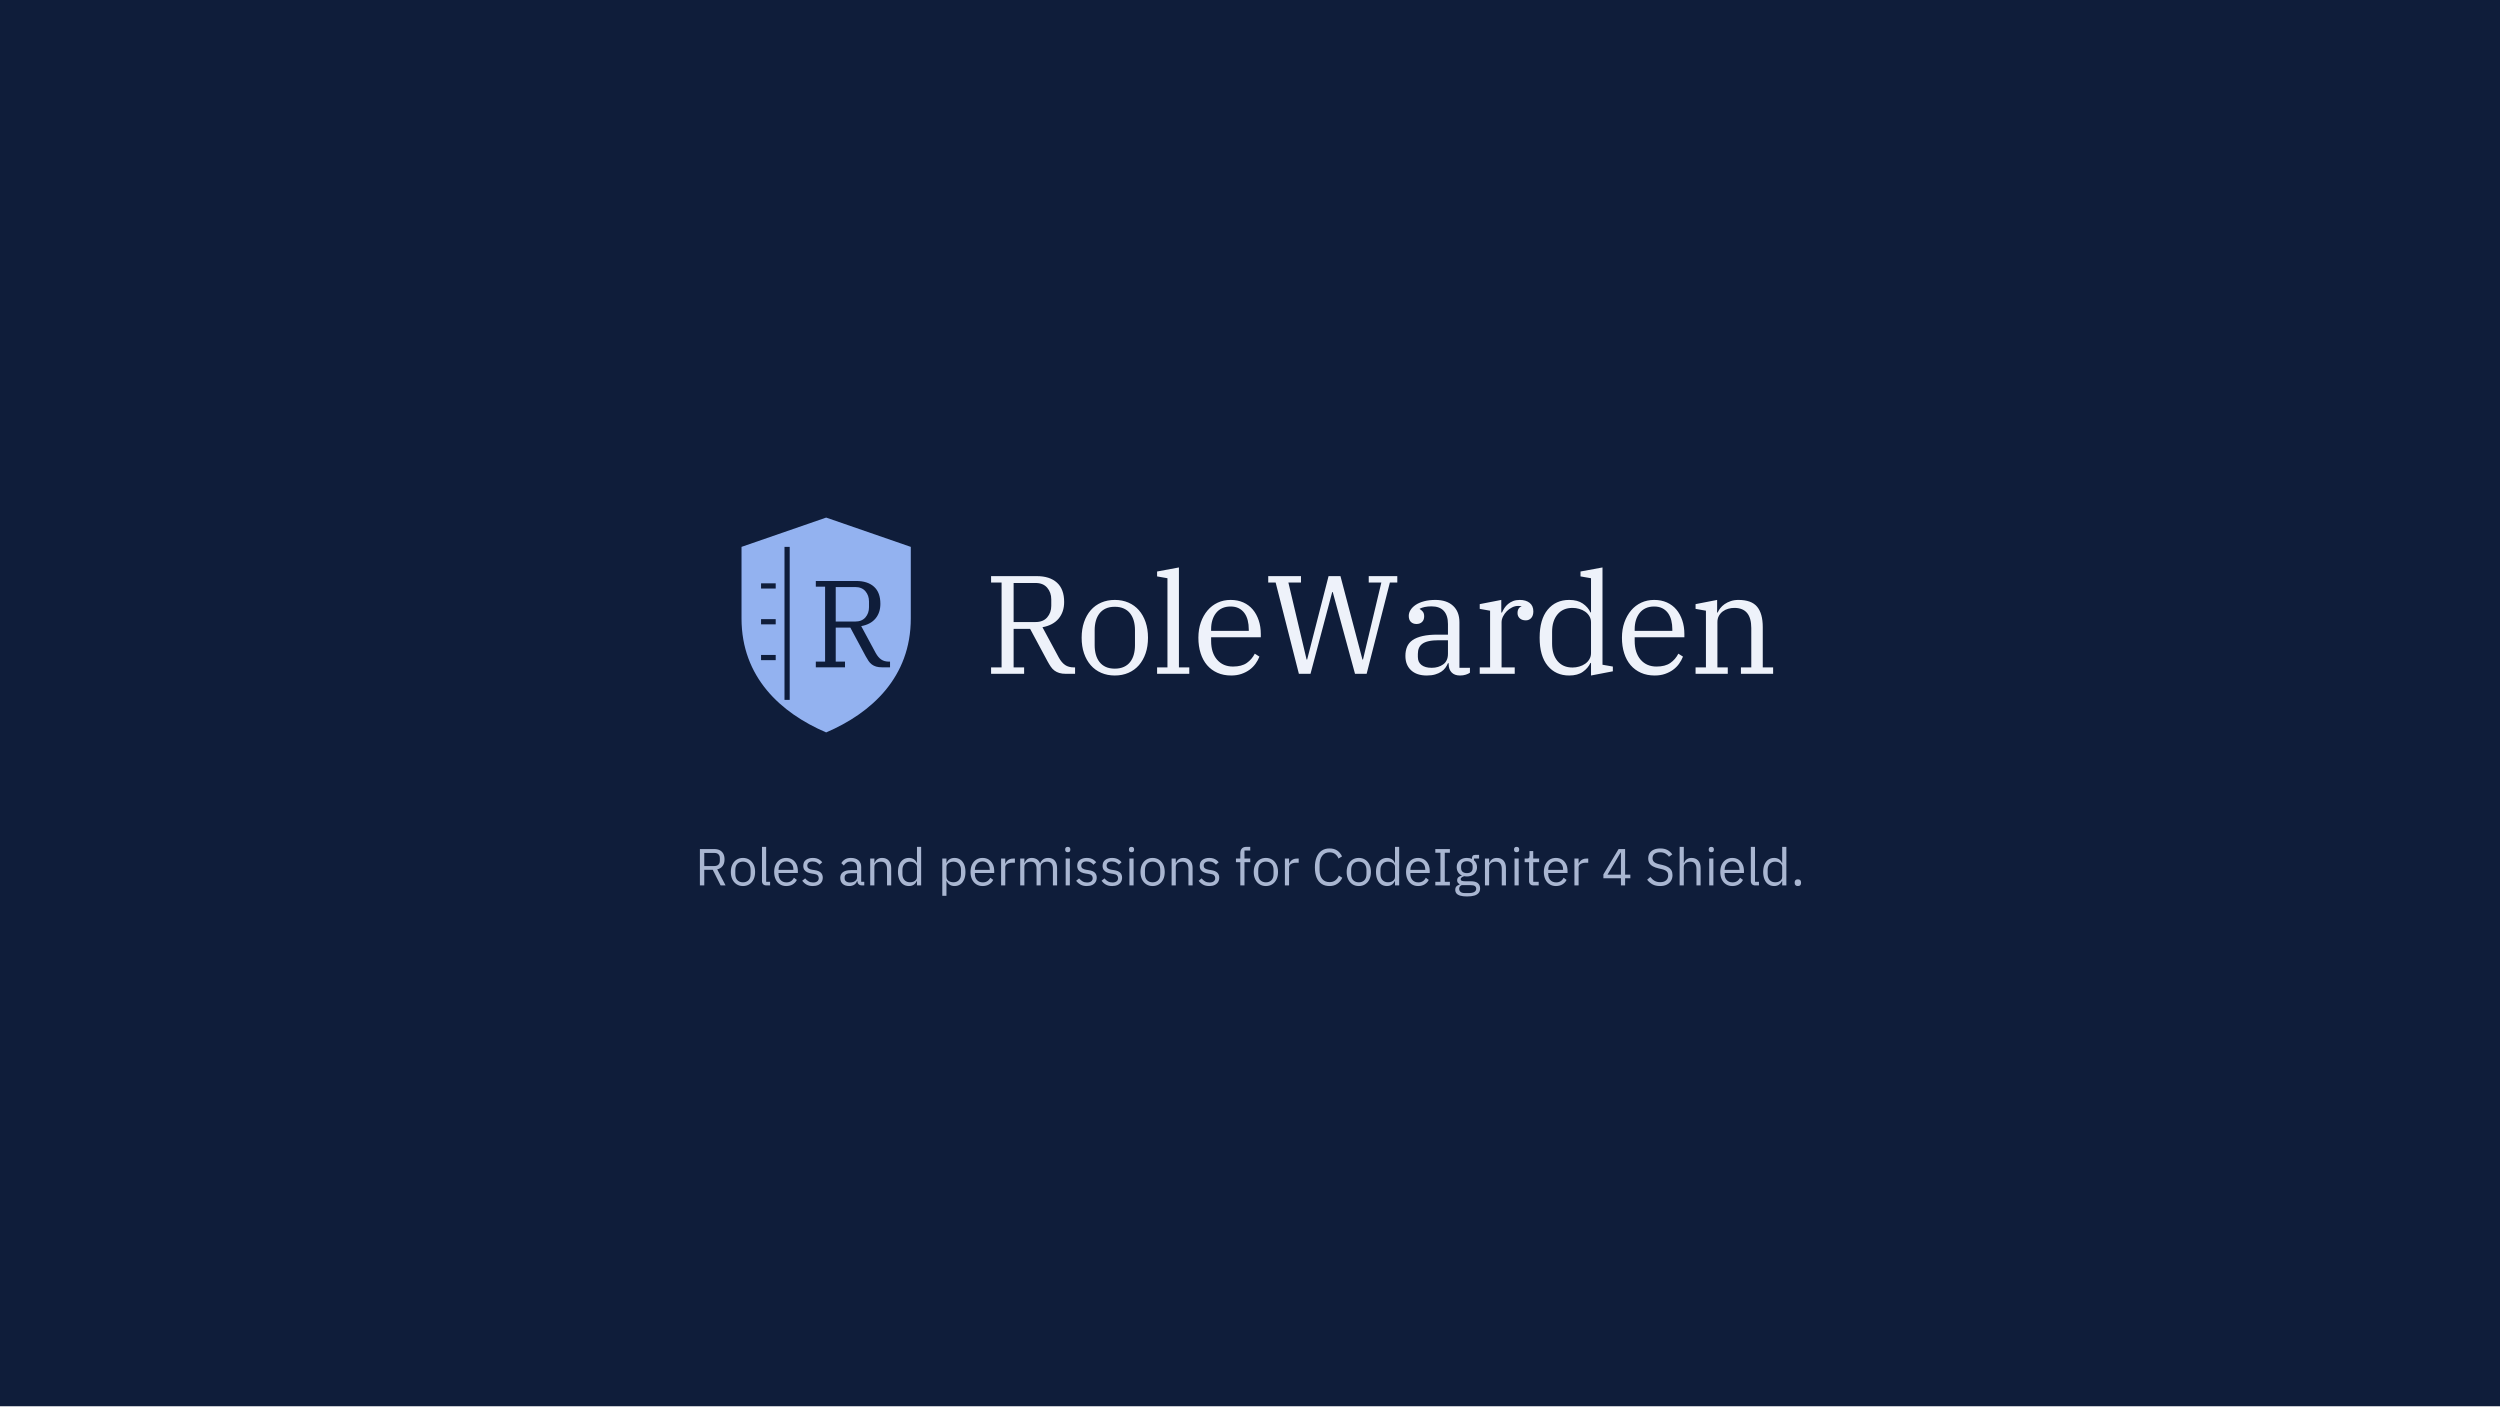
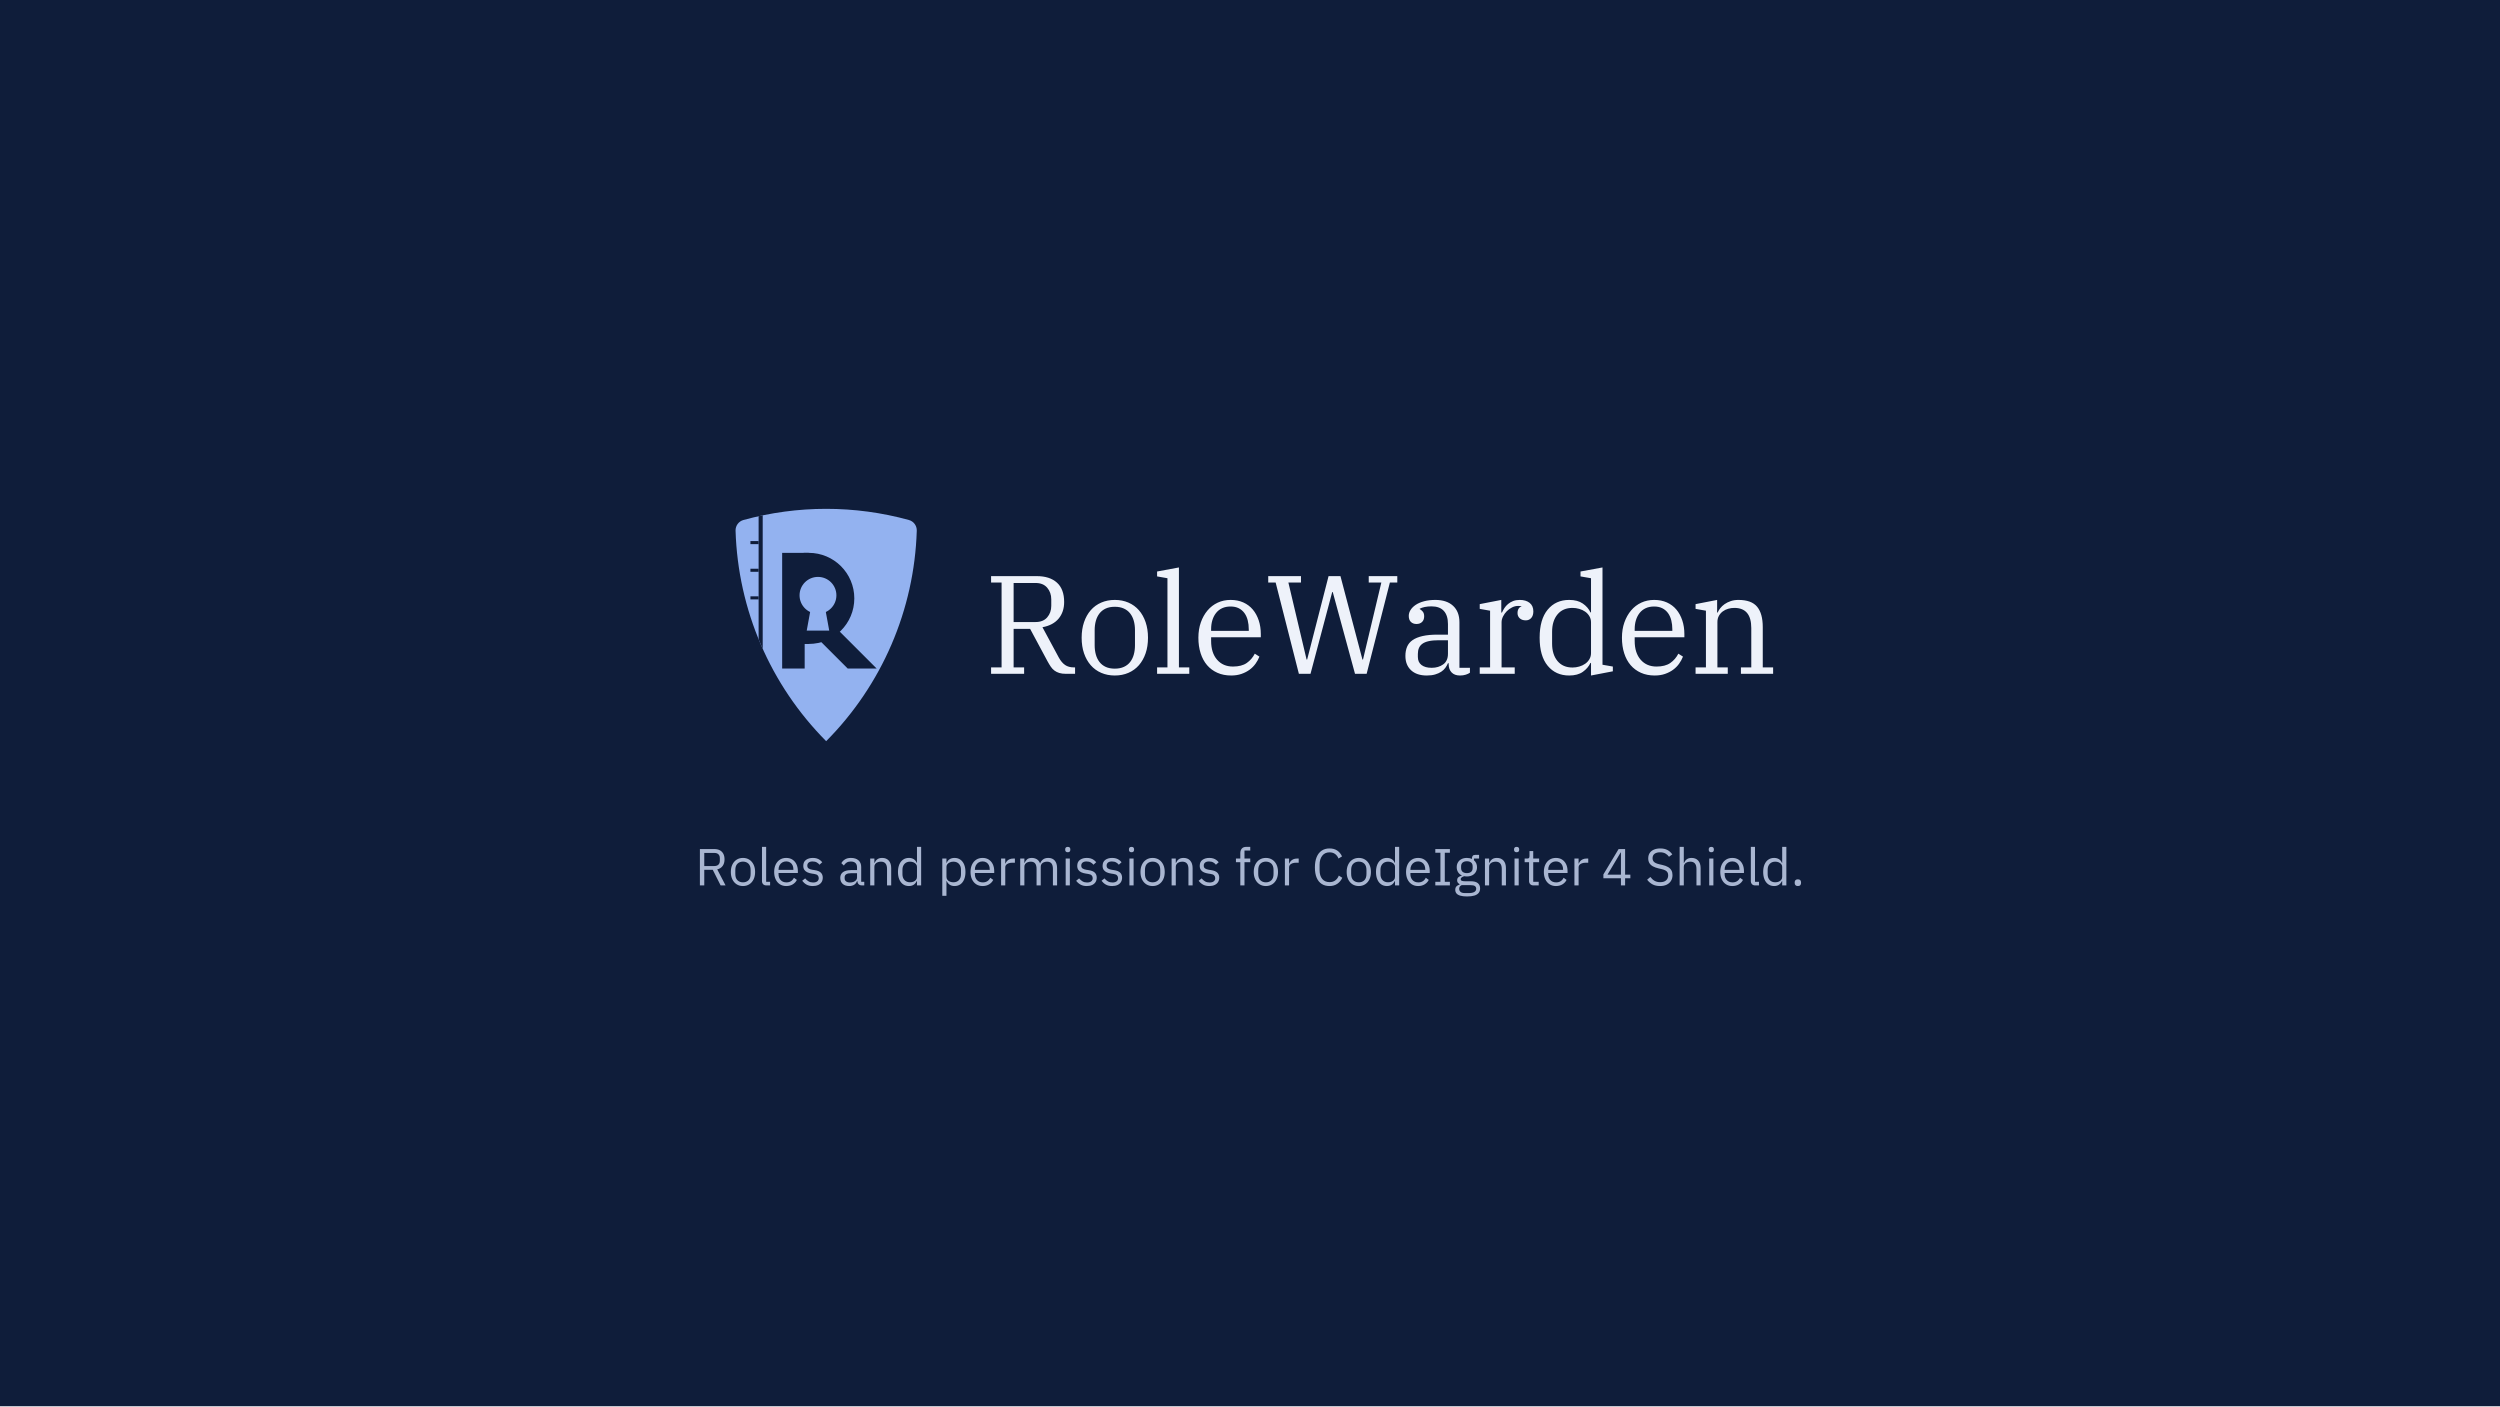
<svg xmlns="http://www.w3.org/2000/svg" width="1920" height="1080" viewBox="0 0 1920 1080">
  <rect width="1920" height="1080" rx="0" fill="#0f1d3a" />
  <g transform="translate(554.49 390.00) scale(1)">
    <g transform="translate(0.00 0.00) scale(2.5)">
-       <path fill="#93b2f0" d="M32 3 L58 12 V34 C58 52 46 63 32 69 C18 63 6 52 6 34 V12 Z" />
-       <g stroke="#0f1d3a" stroke-width="1.6" fill="none">
-         <line x1="20" y1="12" x2="20" y2="59" />
-         <line x1="12" y1="24" x2="16.5" y2="24" />
-         <line x1="12" y1="35" x2="16.5" y2="35" />
-         <line x1="12" y1="46" x2="16.5" y2="46" />
+       <g transform="translate(3.852 0) scale(0.15721) translate(-120.94 -98.0)">
+         <defs>
+           <clipPath id="ks29">
+             <path d="M300.00,554.00 A610.00,610.00 0 0 0 477.05,142.69 A21.00,21.00 0 0 0 461.62,121.80 A610.00,610.00 0 0 0 138.38,121.80 A21.00,21.00 0 0 0 122.95,142.69 A610.00,610.00 0 0 0 300.00,554.00 Z" />
+           </clipPath>
+         </defs>
+         <path fill="#93b2f0" d="M300.00,554.00 A610.00,610.00 0 0 0 477.05,142.69 A21.00,21.00 0 0 0 461.62,121.80 A610.00,610.00 0 0 0 138.38,121.80 A21.00,21.00 0 0 0 122.95,142.69 A610.00,610.00 0 0 0 300.00,554.00 Z" />
+         <g fill="#0f1d3a" clip-path="url(#ks29)">
+           <rect x="168" y="98" width="8" height="458" />
+           <rect x="152" y="163.0" width="16" height="6" />
+           <rect x="152" y="217.0" width="16" height="6" />
+           <rect x="152" y="271.0" width="16" height="6" />
+         </g>
+         <g fill="#0f1d3a" clip-path="url(#ks29)">
+           <path d="M214,186 H266 V364 H258 V412 H214 Z" />
+           <path d="M266,186 A89,89 0 0 1 266,364 H256 V186 Z" />
+           <path d="M264,334 L320.6,334 L398.6,412 L342.0,412 Z" />
+         </g>
+         <g fill="#93b2f0">
+           <circle cx="284" cy="269" r="36" />
+           <path d="M271,288.8 L297,288.8 L306,338 L262,338 Z" />
+         </g>
      </g>
-       <path fill="#0f1d3a" d="M28.822 47.252H31.672V24.224H28.822V22.476H41.21Q44.744 22.476 46.701 24.243Q48.658 26.01 48.658 29.506Q48.658 32.204 47.157 34.009Q45.656 35.814 42.768 36.346L47.214 44.592Q47.974 45.96 48.924 46.606Q49.874 47.252 51.28 47.252H51.622V49.0H49.19Q48.088 49.0 47.347 48.772Q46.606 48.544 46.036 48.126Q45.466 47.708 45.029 47.062Q44.592 46.416 44.136 45.58L39.424 36.802H34.94V47.252H37.79V49.0H28.822ZM34.94 34.94H40.906Q42.958 34.94 44.06 33.667Q45.162 32.394 45.162 30.532V28.784Q45.162 26.922 44.06 25.63Q42.958 24.338 40.906 24.338H34.94Z" />
    </g>
    <path fill="#eef2fa" d="M206.662 122.555H214.725V57.41H206.662V52.465H241.707Q251.705 52.465 257.241 57.464Q262.777 62.463 262.777 72.352Q262.777 79.985 258.531 85.091Q254.285 90.197 246.115 91.703L258.692 115.03Q260.842 118.9 263.53 120.728Q266.217 122.555 270.195 122.555H271.163V127.5H264.283Q261.165 127.5 259.069 126.855Q256.972 126.21 255.36 125.028Q253.748 123.845 252.511 122.017Q251.275 120.19 249.985 117.825L236.655 92.993H223.97V122.555H232.032V127.5H206.662ZM223.97 87.725H240.847Q246.653 87.725 249.77 84.124Q252.887 80.523 252.887 75.255V70.31Q252.887 65.043 249.77 61.388Q246.653 57.733 240.847 57.733H223.97Z M301.692 123.522Q305.67 123.522 308.626 122.179Q311.582 120.835 313.464 118.416Q315.345 115.998 316.259 112.719Q317.173 109.44 317.173 105.57V93.96Q317.173 90.09 316.259 86.811Q315.345 83.532 313.464 81.114Q311.582 78.695 308.626 77.351Q305.67 76.007 301.692 76.007Q297.608 76.007 294.705 77.351Q291.803 78.695 289.921 81.114Q288.04 83.532 287.126 86.811Q286.212 90.09 286.212 93.96V105.57Q286.212 109.44 287.126 112.719Q288.04 115.998 289.921 118.416Q291.803 120.835 294.705 122.179Q297.608 123.522 301.692 123.522ZM301.692 128.79Q295.995 128.79 291.265 126.748Q286.535 124.705 283.202 120.889Q279.87 117.073 278.043 111.751Q276.215 106.43 276.215 99.765Q276.215 93.208 278.043 87.833Q279.87 82.458 283.202 78.641Q286.535 74.825 291.265 72.782Q295.995 70.74 301.692 70.74Q307.39 70.74 312.12 72.782Q316.85 74.825 320.183 78.641Q323.515 82.458 325.342 87.833Q327.17 93.208 327.17 99.765Q327.17 106.43 325.342 111.751Q323.515 117.073 320.183 120.889Q316.85 124.705 312.12 126.748Q307.39 128.79 301.692 128.79Z M334.157 122.555H342.112V54.078L334.157 52.68V48.918L350.928 45.8V122.555H358.882V127.5H334.157Z M391.025 128.79Q385.112 128.79 380.436 126.694Q375.76 124.597 372.535 120.835Q369.31 117.073 367.59 111.698Q365.87 106.323 365.87 99.765Q365.87 93.315 367.751 87.994Q369.632 82.672 372.911 78.803Q376.19 74.933 380.705 72.836Q385.22 70.74 390.595 70.74Q396.077 70.74 400.377 72.675Q404.677 74.61 407.634 78.104Q410.59 81.597 412.202 86.435Q413.815 91.273 413.815 96.97V99.442H375.652V102.237Q375.652 111.375 380.221 116.642Q384.79 121.91 392.422 121.91Q399.087 121.91 403.011 119.169Q406.935 116.427 409.192 112.02L412.74 114.278Q411.665 117.073 409.784 119.706Q407.902 122.34 405.215 124.329Q402.527 126.317 398.98 127.554Q395.432 128.79 391.025 128.79ZM375.652 94.498H404.57V93.422Q404.57 89.66 403.764 86.435Q402.957 83.21 401.237 80.845Q399.517 78.48 396.884 77.136Q394.25 75.793 390.595 75.793Q386.94 75.793 384.145 77.083Q381.35 78.373 379.469 80.737Q377.587 83.102 376.62 86.274Q375.652 89.445 375.652 93.208Z M425.21 57.41H419.512V52.465H444.667V57.41H434.992L448.967 116.535H449.397L465.845 52.465H474.982L491.86 116.535H492.29L506.372 57.41H496.697V52.465H518.627V57.41H512.93L495.085 127.5H486.162L469.07 64.72H468.64L451.977 127.5H443.055Z M541.31 128.79Q533.57 128.79 529.216 124.759Q524.862 120.728 524.862 113.74Q524.862 109.763 526.152 106.699Q527.442 103.635 530.399 101.593Q533.355 99.55 538.085 98.475Q542.815 97.4 549.587 97.4H557.542V89.23Q557.542 82.672 554.371 79.179Q551.2 75.685 544.857 75.685Q542.062 75.685 539.697 76.169Q537.332 76.653 535.827 77.513V77.727Q537.01 78.373 538.139 79.662Q539.267 80.953 539.267 83.317Q539.267 86.112 537.655 87.671Q536.042 89.23 533.355 89.23Q530.775 89.23 529.109 87.671Q527.442 86.112 527.442 82.995Q527.442 80.63 528.84 78.426Q530.237 76.222 532.817 74.502Q535.397 72.782 539.214 71.761Q543.03 70.74 547.867 70.74Q556.575 70.74 561.466 75.255Q566.357 79.77 566.357 87.94V122.877H574.42V126.64Q573.237 127.5 571.249 128.145Q569.26 128.79 566.787 128.79Q562.595 128.79 560.337 126.425Q558.08 124.06 558.08 120.082V119.33H557.542Q556.79 121.157 555.554 122.877Q554.317 124.597 552.382 125.887Q550.447 127.177 547.706 127.984Q544.965 128.79 541.31 128.79ZM545.072 122.877Q550.232 122.877 553.887 120.244Q557.542 117.61 557.542 112.127V101.7H550.555Q545.933 101.7 542.815 102.399Q539.697 103.097 537.87 104.441Q536.042 105.785 535.236 107.72Q534.43 109.655 534.43 112.235V114.493Q534.43 118.578 537.225 120.727Q540.02 122.877 545.072 122.877Z M581.945 122.555H589.9V79.017L581.945 77.62V73.965L598.5 70.74V80.415H599.037Q599.79 78.695 600.919 76.975Q602.047 75.255 603.714 73.858Q605.38 72.46 607.584 71.6Q609.787 70.74 612.69 70.74Q617.42 70.74 620.269 72.998Q623.117 75.255 623.117 79.555Q623.117 82.78 621.505 84.608Q619.892 86.435 617.312 86.435Q614.41 86.435 612.69 84.876Q610.97 83.317 610.97 80.845Q610.97 78.695 611.884 77.351Q612.797 76.007 613.98 75.793V75.578Q613.55 75.47 612.905 75.416Q612.26 75.363 611.292 75.363Q609.035 75.363 606.777 76.491Q604.52 77.62 602.746 79.394Q600.972 81.168 599.844 83.425Q598.715 85.683 598.715 87.94V122.555H608.82V127.5H581.945Z M650.637 128.79Q640.317 128.79 634.136 121.319Q627.955 113.847 627.955 99.765Q627.955 85.683 634.136 78.211Q640.317 70.74 650.637 70.74Q657.087 70.74 661.119 73.535Q665.15 76.33 666.977 80.308H667.407V54.078L659.345 52.68V48.918L676.222 45.8V120.513L684.177 121.91V125.565L667.407 128.79V119.115H666.977Q665.15 123.093 661.172 125.941Q657.195 128.79 650.637 128.79ZM653.217 122.662Q655.797 122.662 658.377 121.91Q660.957 121.157 662.946 119.76Q664.935 118.362 666.171 116.266Q667.407 114.17 667.407 111.59V87.94Q667.407 85.36 666.171 83.264Q664.935 81.168 662.946 79.77Q660.957 78.373 658.377 77.62Q655.797 76.868 653.217 76.868Q645.8 76.868 641.661 81.866Q637.522 86.865 637.522 95.25V104.28Q637.522 112.665 641.661 117.664Q645.8 122.662 653.217 122.662Z M716.32 128.79Q710.407 128.79 705.731 126.694Q701.055 124.597 697.83 120.835Q694.605 117.073 692.885 111.698Q691.165 106.323 691.165 99.765Q691.165 93.315 693.046 87.994Q694.927 82.672 698.206 78.803Q701.485 74.933 706 72.836Q710.515 70.74 715.89 70.74Q721.372 70.74 725.672 72.675Q729.972 74.61 732.929 78.104Q735.885 81.597 737.497 86.435Q739.11 91.273 739.11 96.97V99.442H700.947V102.237Q700.947 111.375 705.516 116.642Q710.085 121.91 717.717 121.91Q724.382 121.91 728.306 119.169Q732.23 116.427 734.487 112.02L738.035 114.278Q736.96 117.073 735.079 119.706Q733.197 122.34 730.51 124.329Q727.822 126.317 724.275 127.554Q720.727 128.79 716.32 128.79ZM700.947 94.498H729.865V93.422Q729.865 89.66 729.059 86.435Q728.252 83.21 726.532 80.845Q724.812 78.48 722.179 77.136Q719.545 75.793 715.89 75.793Q712.235 75.793 709.44 77.083Q706.645 78.373 704.764 80.737Q702.882 83.102 701.915 86.274Q700.947 89.445 700.947 93.208Z M747.71 122.555H755.665V79.017L747.71 77.62V73.965L764.265 70.74V80.415H764.695Q765.34 78.803 766.684 77.083Q768.027 75.363 770.016 73.965Q772.005 72.567 774.692 71.654Q777.38 70.74 780.605 70.74Q790.602 70.74 794.956 75.954Q799.31 81.168 799.31 91.595V122.555H807.265V127.5H782.54V122.555H790.495V92.347Q790.495 76.868 777.487 76.868Q775.122 76.868 772.811 77.513Q770.5 78.157 768.619 79.555Q766.737 80.953 765.609 82.995Q764.48 85.037 764.48 87.833V122.555H772.435V127.5H747.71Z" />
  </g>
  <path fill="#a9b6d1" d="M540.88 668.0V680.0H537.52V652.08H548.64Q551.08 652.08 552.82 653.0Q554.56 653.92 555.5 655.68Q556.44 657.44 556.44 660.0Q556.44 663.04 555.0 665.04Q553.56 667.04 550.84 667.68L557.24 680.0H553.44L547.4 668.0ZM540.88 665.12H548.64Q549.96 665.12 550.9 664.66Q551.84 664.2 552.34 663.3Q552.84 662.4 552.84 661.12V659.04Q552.84 657.76 552.34 656.86Q551.84 655.96 550.9 655.5Q549.96 655.04 548.64 655.04H540.88Z M570.6 680.48Q567.84 680.48 565.74 679.14Q563.64 677.8 562.46 675.38Q561.28 672.96 561.28 669.68Q561.28 666.4 562.46 663.98Q563.64 661.56 565.74 660.22Q567.84 658.88 570.6 658.88Q573.36 658.88 575.46 660.22Q577.56 661.56 578.74 663.98Q579.92 666.4 579.92 669.68Q579.92 672.96 578.74 675.38Q577.56 677.8 575.46 679.14Q573.36 680.48 570.6 680.48ZM570.6 677.64Q573.2 677.64 574.84 676.04Q576.48 674.44 576.48 671.16V668.2Q576.48 664.92 574.84 663.32Q573.2 661.72 570.6 661.72Q568.04 661.72 566.38 663.32Q564.72 664.92 564.72 668.2V671.16Q564.72 674.44 566.38 676.04Q568.04 677.64 570.6 677.64Z M591.44 680.0H588.6Q586.96 680.0 586.08 679.06Q585.2 678.12 585.2 676.68V650.4H588.4V677.2H591.44Z M603.84 680.48Q601.04 680.48 598.96 679.14Q596.88 677.8 595.72 675.38Q594.56 672.96 594.56 669.68Q594.56 666.4 595.72 663.98Q596.88 661.56 598.96 660.22Q601.04 658.88 603.84 658.88Q606.6 658.88 608.6 660.18Q610.6 661.48 611.68 663.76Q612.76 666.04 612.76 668.96V670.48H597.92V671.44Q597.92 674.12 599.54 675.9Q601.16 677.68 604.04 677.68Q606.0 677.68 607.46 676.76Q608.92 675.84 609.72 674.12L612.0 675.76Q611.0 677.84 608.88 679.16Q606.76 680.48 603.84 680.48ZM603.84 661.56Q602.12 661.56 600.78 662.36Q599.44 663.16 598.68 664.58Q597.92 666.0 597.92 667.8V668.08H609.32V667.64Q609.32 665.8 608.64 664.44Q607.96 663.08 606.72 662.32Q605.48 661.56 603.84 661.56Z M624.24 680.48Q621.4 680.48 619.44 679.38Q617.48 678.28 616.08 676.44L618.36 674.6Q619.56 676.08 621.04 676.92Q622.52 677.76 624.48 677.76Q626.52 677.76 627.66 676.88Q628.8 676.0 628.8 674.4Q628.8 673.2 628.02 672.32Q627.24 671.44 625.2 671.16L623.56 670.92Q621.68 670.64 620.16 669.98Q618.64 669.32 617.78 668.1Q616.92 666.88 616.92 664.96Q616.92 661.88 619.02 660.38Q621.12 658.88 624.28 658.88Q625.96 658.88 627.26 659.28Q628.56 659.68 629.6 660.42Q630.64 661.16 631.48 662.2L629.36 664.12Q628.68 663.16 627.36 662.38Q626.04 661.6 624.04 661.6Q622.08 661.6 621.04 662.46Q620.0 663.32 620.0 664.8Q620.0 666.28 621.02 666.98Q622.04 667.68 623.96 668.0L625.56 668.24Q629.0 668.76 630.44 670.22Q631.88 671.68 631.88 674.04Q631.88 676.04 630.96 677.48Q630.04 678.92 628.32 679.7Q626.6 680.48 624.24 680.48Z M663.76 680.0H661.96Q660.68 680.0 659.88 679.46Q659.08 678.92 658.72 677.96Q658.48 677.36 658.4 676.64H658.2Q657.56 678.52 655.98 679.5Q654.4 680.48 652.24 680.48Q648.96 680.48 647.14 678.8Q645.32 677.12 645.32 674.24Q645.32 672.28 646.28 670.94Q647.24 669.6 649.18 668.9Q651.12 668.2 654.12 668.2H658.2V666.16Q658.2 663.96 657.0 662.8Q655.8 661.64 653.32 661.64Q651.48 661.64 650.2 662.48Q648.92 663.32 648.08 664.72L646.16 662.92Q647 661.28 648.84 660.08Q650.68 658.88 653.48 658.88Q657.2 658.88 659.3 660.72Q661.4 662.56 661.4 665.84V677.2H663.76ZM658.2 670.6H653.96Q651.24 670.6 649.96 671.4Q648.68 672.2 648.68 673.72V674.56Q648.68 676.08 649.8 676.92Q650.92 677.76 652.76 677.76Q654.36 677.76 655.58 677.26Q656.8 676.76 657.5 675.9Q658.2 675.04 658.2 674.0Z M671.52 680.0H668.32V659.36H671.52V662.72H671.68Q672.44 660.96 673.82 659.92Q675.2 658.88 677.52 658.88Q680.72 658.88 682.58 660.94Q684.44 663.0 684.44 666.76V680.0H681.24V667.32Q681.24 664.56 680.06 663.16Q678.88 661.76 676.56 661.76Q675.28 661.76 674.12 662.18Q672.96 662.6 672.24 663.48Q671.52 664.36 671.52 665.68Z M704.24 680.0V676.64H704.08Q703.16 678.56 701.66 679.52Q700.16 680.48 698.04 680.48Q695.48 680.48 693.58 679.16Q691.68 677.84 690.66 675.4Q689.64 672.96 689.64 669.68Q689.64 666.36 690.66 663.94Q691.68 661.52 693.58 660.2Q695.48 658.88 698.04 658.88Q700.16 658.88 701.72 659.82Q703.28 660.76 704.08 662.72H704.24V650.4H707.44V680.0ZM698.92 677.6Q700.4 677.6 701.6 677.1Q702.8 676.6 703.52 675.66Q704.24 674.72 704.24 673.4V665.72Q704.24 664.56 703.52 663.68Q702.8 662.8 701.6 662.28Q700.4 661.76 698.92 661.76Q696.24 661.76 694.66 663.46Q693.08 665.16 693.08 667.92V671.44Q693.08 674.2 694.66 675.9Q696.24 677.6 698.92 677.6Z M723.68 688.0V659.36H726.88V662.72H727.04Q727.84 660.76 729.4 659.82Q730.96 658.88 733.08 658.88Q735.68 658.88 737.56 660.2Q739.44 661.52 740.46 663.94Q741.48 666.36 741.48 669.68Q741.48 672.96 740.46 675.4Q739.44 677.84 737.56 679.16Q735.68 680.48 733.08 680.48Q730.96 680.48 729.46 679.52Q727.96 678.56 727.04 676.64H726.88V688.0ZM732.2 677.6Q734.92 677.6 736.48 675.9Q738.04 674.2 738.04 671.44V667.92Q738.04 665.16 736.48 663.46Q734.92 661.76 732.2 661.76Q730.76 661.76 729.54 662.28Q728.32 662.8 727.6 663.68Q726.88 664.56 726.88 665.72V673.4Q726.88 674.72 727.6 675.66Q728.32 676.6 729.54 677.1Q730.76 677.6 732.2 677.6Z M754.64 680.48Q751.84 680.48 749.76 679.14Q747.68 677.8 746.52 675.38Q745.36 672.96 745.36 669.68Q745.36 666.4 746.52 663.98Q747.68 661.56 749.76 660.22Q751.84 658.88 754.64 658.88Q757.4 658.88 759.4 660.18Q761.4 661.48 762.48 663.76Q763.56 666.04 763.56 668.96V670.48H748.72V671.44Q748.72 674.12 750.34 675.9Q751.96 677.68 754.84 677.68Q756.8 677.68 758.26 676.76Q759.72 675.84 760.52 674.12L762.8 675.76Q761.8 677.84 759.68 679.16Q757.56 680.48 754.64 680.48ZM754.64 661.56Q752.92 661.56 751.58 662.36Q750.24 663.16 749.48 664.58Q748.72 666.0 748.72 667.8V668.08H760.12V667.64Q760.12 665.8 759.44 664.44Q758.76 663.08 757.52 662.32Q756.28 661.56 754.64 661.56Z M772.04 680.0H768.84V659.36H772.04V663.16H772.24Q772.6 662.16 773.36 661.3Q774.12 660.44 775.32 659.9Q776.52 659.36 778.2 659.36H779.44V662.56H777.56Q775.84 662.56 774.6 663.02Q773.36 663.48 772.7 664.24Q772.04 665.0 772.04 666.0Z M786.72 680.0H783.52V659.36H786.72V662.72H786.88Q787.56 661.12 788.8 660.0Q790.04 658.88 792.44 658.88Q794.48 658.88 796.2 659.86Q797.92 660.84 798.76 663.08H798.84Q799.4 661.4 800.94 660.14Q802.48 658.88 805.12 658.88Q808.28 658.88 810.06 660.94Q811.84 663.0 811.84 666.76V680.0H808.64V667.32Q808.64 664.6 807.56 663.18Q806.48 661.76 804.12 661.76Q802.88 661.76 801.76 662.18Q800.64 662.6 799.96 663.48Q799.28 664.36 799.28 665.68V680.0H796.08V667.32Q796.08 664.56 795 663.16Q793.92 661.76 791.64 661.76Q790.4 661.76 789.26 662.18Q788.12 662.6 787.42 663.48Q786.72 664.36 786.72 665.68Z M820.04 654.52Q819.04 654.52 818.56 654.02Q818.08 653.52 818.08 652.72V652.2Q818.08 651.4 818.56 650.9Q819.04 650.4 820.04 650.4Q821.08 650.4 821.54 650.9Q822 651.4 822 652.2V652.72Q822 653.52 821.54 654.02Q821.08 654.52 820.04 654.52ZM818.44 680.0V659.36H821.64V680.0Z M834.64 680.48Q831.8 680.48 829.84 679.38Q827.88 678.28 826.48 676.44L828.76 674.6Q829.96 676.08 831.44 676.92Q832.92 677.76 834.88 677.76Q836.92 677.76 838.06 676.88Q839.2 676.0 839.2 674.4Q839.2 673.2 838.42 672.32Q837.64 671.44 835.6 671.16L833.96 670.92Q832.08 670.64 830.56 669.98Q829.04 669.32 828.18 668.1Q827.32 666.88 827.32 664.96Q827.32 661.88 829.42 660.38Q831.52 658.88 834.68 658.88Q836.36 658.88 837.66 659.28Q838.96 659.68 840 660.42Q841.04 661.16 841.88 662.2L839.76 664.12Q839.08 663.16 837.76 662.38Q836.44 661.6 834.44 661.6Q832.48 661.6 831.44 662.46Q830.4 663.32 830.4 664.8Q830.4 666.28 831.42 666.98Q832.44 667.68 834.36 668.0L835.96 668.24Q839.4 668.76 840.84 670.22Q842.28 671.68 842.28 674.04Q842.28 676.04 841.36 677.48Q840.44 678.92 838.72 679.7Q837 680.48 834.64 680.48Z M854.12 680.48Q851.28 680.48 849.32 679.38Q847.36 678.28 845.96 676.44L848.24 674.6Q849.44 676.08 850.92 676.92Q852.4 677.76 854.36 677.76Q856.4 677.76 857.54 676.88Q858.68 676.0 858.68 674.4Q858.68 673.2 857.9 672.32Q857.12 671.44 855.08 671.16L853.44 670.92Q851.56 670.64 850.04 669.98Q848.52 669.32 847.66 668.1Q846.8 666.88 846.8 664.96Q846.8 661.88 848.9 660.38Q851 658.88 854.16 658.88Q855.84 658.88 857.14 659.28Q858.44 659.68 859.48 660.42Q860.52 661.16 861.36 662.2L859.24 664.12Q858.56 663.16 857.24 662.38Q855.92 661.6 853.92 661.6Q851.96 661.6 850.92 662.46Q849.88 663.32 849.88 664.8Q849.88 666.28 850.9 666.98Q851.92 667.68 853.84 668.0L855.44 668.24Q858.88 668.76 860.32 670.22Q861.76 671.68 861.76 674.04Q861.76 676.04 860.84 677.48Q859.92 678.92 858.2 679.7Q856.48 680.48 854.12 680.48Z M869 654.52Q868 654.52 867.52 654.02Q867.04 653.52 867.04 652.72V652.2Q867.04 651.4 867.52 650.9Q868 650.4 869 650.4Q870.04 650.4 870.5 650.9Q870.96 651.4 870.96 652.2V652.72Q870.96 653.52 870.5 654.02Q870.04 654.52 869 654.52ZM867.4 680.0V659.36H870.6V680.0Z M885.2 680.48Q882.44 680.48 880.34 679.14Q878.24 677.8 877.06 675.38Q875.88 672.96 875.88 669.68Q875.88 666.4 877.06 663.98Q878.24 661.56 880.34 660.22Q882.44 658.88 885.2 658.88Q887.96 658.88 890.06 660.22Q892.16 661.56 893.34 663.98Q894.52 666.4 894.52 669.68Q894.52 672.96 893.34 675.38Q892.16 677.8 890.06 679.14Q887.96 680.48 885.2 680.48ZM885.2 677.64Q887.8 677.64 889.44 676.04Q891.08 674.44 891.08 671.16V668.2Q891.08 664.92 889.44 663.32Q887.8 661.72 885.2 661.72Q882.64 661.72 880.98 663.32Q879.32 664.92 879.32 668.2V671.16Q879.32 674.44 880.98 676.04Q882.64 677.64 885.2 677.64Z M903 680.0H899.8V659.36H903V662.72H903.16Q903.92 660.96 905.3 659.92Q906.68 658.88 909 658.88Q912.2 658.88 914.06 660.94Q915.92 663.0 915.92 666.76V680.0H912.72V667.32Q912.72 664.56 911.54 663.16Q910.36 661.76 908.04 661.76Q906.76 661.76 905.6 662.18Q904.44 662.6 903.72 663.48Q903 664.36 903 665.68Z M928.72 680.48Q925.88 680.48 923.92 679.38Q921.96 678.28 920.56 676.44L922.84 674.6Q924.04 676.08 925.52 676.92Q927 677.76 928.96 677.76Q931 677.76 932.14 676.88Q933.28 676.0 933.28 674.4Q933.28 673.2 932.5 672.32Q931.72 671.44 929.68 671.16L928.04 670.92Q926.16 670.64 924.64 669.98Q923.12 669.32 922.26 668.1Q921.4 666.88 921.4 664.96Q921.4 661.88 923.5 660.38Q925.6 658.88 928.76 658.88Q930.44 658.88 931.74 659.28Q933.04 659.68 934.08 660.42Q935.12 661.16 935.96 662.2L933.84 664.12Q933.16 663.16 931.84 662.38Q930.52 661.6 928.52 661.6Q926.56 661.6 925.52 662.46Q924.48 663.32 924.48 664.8Q924.48 666.28 925.5 666.98Q926.52 667.68 928.44 668.0L930.04 668.24Q933.48 668.76 934.92 670.22Q936.36 671.68 936.36 674.04Q936.36 676.04 935.44 677.48Q934.52 678.92 932.8 679.7Q931.08 680.48 928.72 680.48Z M952.56 680.0V662.16H949.2V659.36H952.56V655.2Q952.56 653.08 953.68 651.74Q954.8 650.4 957.08 650.4H960.2V653.2H955.76V659.36H960.2V662.16H955.76V680.0Z M972.2 680.48Q969.44 680.48 967.34 679.14Q965.24 677.8 964.06 675.38Q962.88 672.96 962.88 669.68Q962.88 666.4 964.06 663.98Q965.24 661.56 967.34 660.22Q969.44 658.88 972.2 658.88Q974.96 658.88 977.06 660.22Q979.16 661.56 980.34 663.98Q981.52 666.4 981.52 669.68Q981.52 672.96 980.34 675.38Q979.16 677.8 977.06 679.14Q974.96 680.48 972.2 680.48ZM972.2 677.64Q974.8 677.64 976.44 676.04Q978.08 674.44 978.08 671.16V668.2Q978.08 664.92 976.44 663.32Q974.8 661.72 972.2 661.72Q969.64 661.72 967.98 663.32Q966.32 664.92 966.32 668.2V671.16Q966.32 674.44 967.98 676.04Q969.64 677.64 972.2 677.64Z M990 680.0H986.8V659.36H990V663.16H990.2Q990.56 662.16 991.32 661.3Q992.08 660.44 993.28 659.9Q994.48 659.36 996.16 659.36H997.4V662.56H995.52Q993.8 662.56 992.56 663.02Q991.32 663.48 990.66 664.24Q990 665.0 990 666.0Z M1021.08 680.48Q1017.56 680.48 1015.04 678.86Q1012.52 677.24 1011.18 674.06Q1009.84 670.88 1009.84 666.2Q1009.84 661.52 1011.18 658.26Q1012.52 655.0 1015.04 653.3Q1017.56 651.6 1021.08 651.6Q1024.56 651.6 1026.96 653.2Q1029.36 654.8 1030.68 657.72L1027.96 659.36Q1027.12 657.2 1025.4 655.9Q1023.68 654.6 1021.08 654.6Q1017.48 654.6 1015.46 657.22Q1013.44 659.84 1013.44 664.12V668.28Q1013.44 672.56 1015.46 675.02Q1017.48 677.48 1021.08 677.48Q1023.76 677.48 1025.56 676.1Q1027.36 674.72 1028.2 672.44L1030.88 674.12Q1029.56 677.04 1027.06 678.76Q1024.56 680.48 1021.08 680.48Z M1043.56 680.48Q1040.8 680.48 1038.7 679.14Q1036.6 677.8 1035.42 675.38Q1034.24 672.96 1034.24 669.68Q1034.24 666.4 1035.42 663.98Q1036.6 661.56 1038.7 660.22Q1040.8 658.88 1043.56 658.88Q1046.32 658.88 1048.42 660.22Q1050.52 661.56 1051.7 663.98Q1052.88 666.4 1052.88 669.68Q1052.88 672.96 1051.7 675.38Q1050.52 677.8 1048.42 679.14Q1046.32 680.48 1043.56 680.48ZM1043.56 677.64Q1046.16 677.64 1047.8 676.04Q1049.44 674.44 1049.44 671.16V668.2Q1049.44 664.92 1047.8 663.32Q1046.16 661.72 1043.56 661.72Q1041 661.72 1039.34 663.32Q1037.68 664.92 1037.68 668.2V671.16Q1037.68 674.44 1039.34 676.04Q1041 677.64 1043.56 677.64Z M1071.36 680.0V676.64H1071.2Q1070.28 678.56 1068.78 679.52Q1067.28 680.48 1065.16 680.48Q1062.6 680.48 1060.7 679.16Q1058.8 677.84 1057.78 675.4Q1056.76 672.96 1056.76 669.68Q1056.76 666.36 1057.78 663.94Q1058.8 661.52 1060.7 660.2Q1062.6 658.88 1065.16 658.88Q1067.28 658.88 1068.84 659.82Q1070.4 660.76 1071.2 662.72H1071.36V650.4H1074.56V680.0ZM1066.04 677.6Q1067.52 677.6 1068.72 677.1Q1069.92 676.6 1070.64 675.66Q1071.36 674.72 1071.36 673.4V665.72Q1071.36 664.56 1070.64 663.68Q1069.92 662.8 1068.72 662.28Q1067.52 661.76 1066.04 661.76Q1063.36 661.76 1061.78 663.46Q1060.2 665.16 1060.2 667.92V671.44Q1060.2 674.2 1061.78 675.9Q1063.36 677.6 1066.04 677.6Z M1089.12 680.48Q1086.32 680.48 1084.24 679.14Q1082.16 677.8 1081 675.38Q1079.84 672.96 1079.84 669.68Q1079.84 666.4 1081 663.98Q1082.16 661.56 1084.24 660.22Q1086.32 658.88 1089.12 658.88Q1091.88 658.88 1093.88 660.18Q1095.88 661.48 1096.96 663.76Q1098.04 666.04 1098.04 668.96V670.48H1083.2V671.44Q1083.2 674.12 1084.82 675.9Q1086.44 677.68 1089.32 677.68Q1091.28 677.68 1092.74 676.76Q1094.2 675.84 1095 674.12L1097.28 675.76Q1096.28 677.84 1094.16 679.16Q1092.04 680.48 1089.12 680.48ZM1089.12 661.56Q1087.4 661.56 1086.06 662.36Q1084.72 663.16 1083.96 664.58Q1083.2 666.0 1083.2 667.8V668.08H1094.6V667.64Q1094.6 665.8 1093.92 664.44Q1093.24 663.08 1092 662.32Q1090.76 661.56 1089.12 661.56Z M1113.52 680.0H1102.32V677.2H1106.24V654.88H1102.32V652.08H1113.52V654.88H1109.6V677.2H1113.52Z M1136.72 682.28Q1136.72 684.4 1135.6 685.78Q1134.48 687.16 1132.26 687.82Q1130.04 688.48 1126.72 688.48Q1123.52 688.48 1121.5 687.88Q1119.48 687.28 1118.56 686.14Q1117.64 685.0 1117.64 683.4Q1117.64 681.72 1118.52 680.76Q1119.4 679.8 1120.92 679.4V678.96Q1120.04 678.52 1119.56 677.82Q1119.08 677.12 1119.08 676.08Q1119.08 674.52 1120.08 673.7Q1121.08 672.88 1122.64 672.48V672.32Q1120.8 671.44 1119.78 669.8Q1118.76 668.16 1118.76 666.0Q1118.76 663.88 1119.72 662.28Q1120.68 660.68 1122.44 659.78Q1124.2 658.88 1126.52 658.88Q1127.64 658.88 1128.62 659.08Q1129.6 659.28 1130.44 659.68V659.32Q1130.44 658.12 1131 657.34Q1131.56 656.56 1132.84 656.56H1135.92V659.36H1132V660.68Q1133.12 661.64 1133.74 663.0Q1134.36 664.36 1134.36 666.0Q1134.36 668.08 1133.4 669.7Q1132.44 671.32 1130.68 672.22Q1128.92 673.12 1126.56 673.12Q1126.04 673.12 1125.52 673.06Q1125 673.0 1124.56 672.92Q1123.56 673.2 1122.7 673.74Q1121.84 674.28 1121.84 675.24Q1121.84 676.16 1122.72 676.48Q1123.6 676.8 1125 676.8H1129.4Q1133.24 676.8 1134.98 678.26Q1136.72 679.72 1136.72 682.28ZM1133.72 682.52Q1133.72 681.28 1132.78 680.54Q1131.84 679.8 1129.44 679.8H1122.56Q1121.56 680.24 1121.1 680.94Q1120.64 681.64 1120.64 682.6Q1120.64 683.96 1121.66 684.92Q1122.68 685.88 1125.12 685.88H1128.08Q1130.76 685.88 1132.24 685.04Q1133.72 684.2 1133.72 682.52ZM1126.56 670.56Q1128.6 670.56 1129.8 669.58Q1131 668.6 1131 666.56V665.44Q1131 663.4 1129.8 662.42Q1128.6 661.44 1126.56 661.44Q1124.52 661.44 1123.32 662.42Q1122.12 663.4 1122.12 665.44V666.56Q1122.12 668.6 1123.32 669.58Q1124.52 670.56 1126.56 670.56Z M1143.64 680.0H1140.44V659.36H1143.64V662.72H1143.8Q1144.56 660.96 1145.94 659.92Q1147.32 658.88 1149.64 658.88Q1152.84 658.88 1154.7 660.94Q1156.56 663.0 1156.56 666.76V680.0H1153.36V667.32Q1153.36 664.56 1152.18 663.16Q1151 661.76 1148.68 661.76Q1147.4 661.76 1146.24 662.18Q1145.08 662.6 1144.36 663.48Q1143.64 664.36 1143.64 665.68Z M1164.76 654.52Q1163.76 654.52 1163.28 654.02Q1162.8 653.52 1162.8 652.72V652.2Q1162.8 651.4 1163.28 650.9Q1163.76 650.4 1164.76 650.4Q1165.8 650.4 1166.26 650.9Q1166.72 651.4 1166.72 652.2V652.72Q1166.72 653.52 1166.26 654.02Q1165.8 654.52 1164.76 654.52ZM1163.16 680.0V659.36H1166.36V680.0Z M1181.72 680.0H1177.72Q1176.08 680.0 1175.2 679.04Q1174.32 678.08 1174.32 676.6V662.16H1170.92V659.36H1172.84Q1173.88 659.36 1174.26 658.94Q1174.64 658.52 1174.64 657.48V653.64H1177.52V659.36H1182.04V662.16H1177.52V677.2H1181.72Z M1194.96 680.48Q1192.16 680.48 1190.08 679.14Q1188 677.8 1186.84 675.38Q1185.68 672.96 1185.68 669.68Q1185.68 666.4 1186.84 663.98Q1188 661.56 1190.08 660.22Q1192.16 658.88 1194.96 658.88Q1197.72 658.88 1199.72 660.18Q1201.72 661.48 1202.8 663.76Q1203.88 666.04 1203.88 668.96V670.48H1189.04V671.44Q1189.04 674.12 1190.66 675.9Q1192.28 677.68 1195.16 677.68Q1197.12 677.68 1198.58 676.76Q1200.04 675.84 1200.84 674.12L1203.12 675.76Q1202.12 677.84 1200 679.16Q1197.88 680.48 1194.96 680.48ZM1194.96 661.56Q1193.24 661.56 1191.9 662.36Q1190.56 663.16 1189.8 664.58Q1189.04 666.0 1189.04 667.8V668.08H1200.44V667.64Q1200.44 665.8 1199.76 664.44Q1199.08 663.08 1197.84 662.32Q1196.6 661.56 1194.96 661.56Z M1212.36 680.0H1209.16V659.36H1212.36V663.16H1212.56Q1212.92 662.16 1213.68 661.3Q1214.44 660.44 1215.64 659.9Q1216.84 659.36 1218.52 659.36H1219.76V662.56H1217.88Q1216.16 662.56 1214.92 663.02Q1213.68 663.48 1213.02 664.24Q1212.36 665.0 1212.36 666.0Z M1248.08 680.0H1244.88V674.52H1231.4V671.56L1243.08 652.08H1248.08V671.72H1252.12V674.52H1248.08ZM1244.68 654.68 1234.56 671.72H1244.88V654.68Z M1274.88 680.48Q1271.52 680.48 1269.1 679.18Q1266.68 677.88 1265 675.6L1267.48 673.52Q1268.96 675.48 1270.76 676.5Q1272.56 677.52 1275 677.52Q1278 677.52 1279.58 676.08Q1281.16 674.64 1281.16 672.24Q1281.16 670.92 1280.64 670.0Q1280.12 669.08 1278.98 668.46Q1277.84 667.84 1276 667.44L1273.72 666.92Q1271.2 666.32 1269.44 665.36Q1267.68 664.4 1266.76 662.88Q1265.84 661.36 1265.84 659.24Q1265.84 656.76 1267 655.06Q1268.16 653.36 1270.26 652.48Q1272.36 651.6 1275.08 651.6Q1278.24 651.6 1280.5 652.76Q1282.76 653.92 1284.32 656.16L1281.8 658.0Q1280.68 656.4 1279.02 655.48Q1277.36 654.56 1274.92 654.56Q1272.24 654.56 1270.7 655.72Q1269.16 656.88 1269.16 659.12Q1269.16 660.44 1269.74 661.32Q1270.32 662.2 1271.48 662.78Q1272.64 663.36 1274.4 663.76L1276.68 664.28Q1279.4 664.88 1281.12 665.92Q1282.84 666.96 1283.66 668.48Q1284.48 670.0 1284.48 672.08Q1284.48 674.64 1283.32 676.52Q1282.16 678.4 1280.02 679.44Q1277.88 680.48 1274.88 680.48Z M1289.96 680.0V650.4H1293.16V662.72H1293.32Q1294.08 660.96 1295.46 659.92Q1296.84 658.88 1299.16 658.88Q1302.36 658.88 1304.22 660.94Q1306.08 663.0 1306.08 666.76V680.0H1302.88V667.32Q1302.88 664.56 1301.7 663.16Q1300.52 661.76 1298.2 661.76Q1296.92 661.76 1295.76 662.18Q1294.6 662.6 1293.88 663.48Q1293.16 664.36 1293.16 665.68V680.0Z M1314.28 654.52Q1313.28 654.52 1312.8 654.02Q1312.32 653.52 1312.32 652.72V652.2Q1312.32 651.4 1312.8 650.9Q1313.28 650.4 1314.28 650.4Q1315.32 650.4 1315.78 650.9Q1316.24 651.4 1316.24 652.2V652.72Q1316.24 653.52 1315.78 654.02Q1315.32 654.52 1314.28 654.52ZM1312.68 680.0V659.36H1315.88V680.0Z M1330.44 680.48Q1327.64 680.48 1325.56 679.14Q1323.48 677.8 1322.32 675.38Q1321.16 672.96 1321.16 669.68Q1321.16 666.4 1322.32 663.98Q1323.48 661.56 1325.56 660.22Q1327.64 658.88 1330.44 658.88Q1333.2 658.88 1335.2 660.18Q1337.2 661.48 1338.28 663.76Q1339.36 666.04 1339.36 668.96V670.48H1324.52V671.44Q1324.52 674.12 1326.14 675.9Q1327.76 677.68 1330.64 677.68Q1332.6 677.68 1334.06 676.76Q1335.52 675.84 1336.32 674.12L1338.6 675.76Q1337.6 677.84 1335.48 679.16Q1333.36 680.48 1330.44 680.48ZM1330.44 661.56Q1328.72 661.56 1327.38 662.36Q1326.04 663.16 1325.28 664.58Q1324.52 666.0 1324.52 667.8V668.08H1335.92V667.64Q1335.92 665.8 1335.24 664.44Q1334.56 663.08 1333.32 662.32Q1332.08 661.56 1330.44 661.56Z M1350.88 680.0H1348.04Q1346.4 680.0 1345.52 679.06Q1344.64 678.12 1344.64 676.68V650.4H1347.84V677.2H1350.88Z M1368.72 680.0V676.64H1368.56Q1367.64 678.56 1366.14 679.52Q1364.64 680.48 1362.52 680.48Q1359.96 680.48 1358.06 679.16Q1356.16 677.84 1355.14 675.4Q1354.12 672.96 1354.12 669.68Q1354.12 666.36 1355.14 663.94Q1356.16 661.52 1358.06 660.2Q1359.96 658.88 1362.52 658.88Q1364.64 658.88 1366.2 659.82Q1367.76 660.76 1368.56 662.72H1368.72V650.4H1371.92V680.0ZM1363.4 677.6Q1364.88 677.6 1366.08 677.1Q1367.28 676.6 1368 675.66Q1368.72 674.72 1368.72 673.4V665.72Q1368.72 664.56 1368 663.68Q1367.28 662.8 1366.08 662.28Q1364.88 661.76 1363.4 661.76Q1360.72 661.76 1359.14 663.46Q1357.56 665.16 1357.56 667.92V671.44Q1357.56 674.2 1359.14 675.9Q1360.72 677.6 1363.4 677.6Z M1380.76 680.48Q1379.52 680.48 1378.92 679.82Q1378.32 679.16 1378.32 678.16V677.64Q1378.32 676.6 1378.92 675.96Q1379.52 675.32 1380.76 675.32Q1382.04 675.32 1382.62 675.96Q1383.2 676.6 1383.2 677.64V678.16Q1383.2 679.16 1382.62 679.82Q1382.04 680.48 1380.76 680.48Z" />
</svg>
